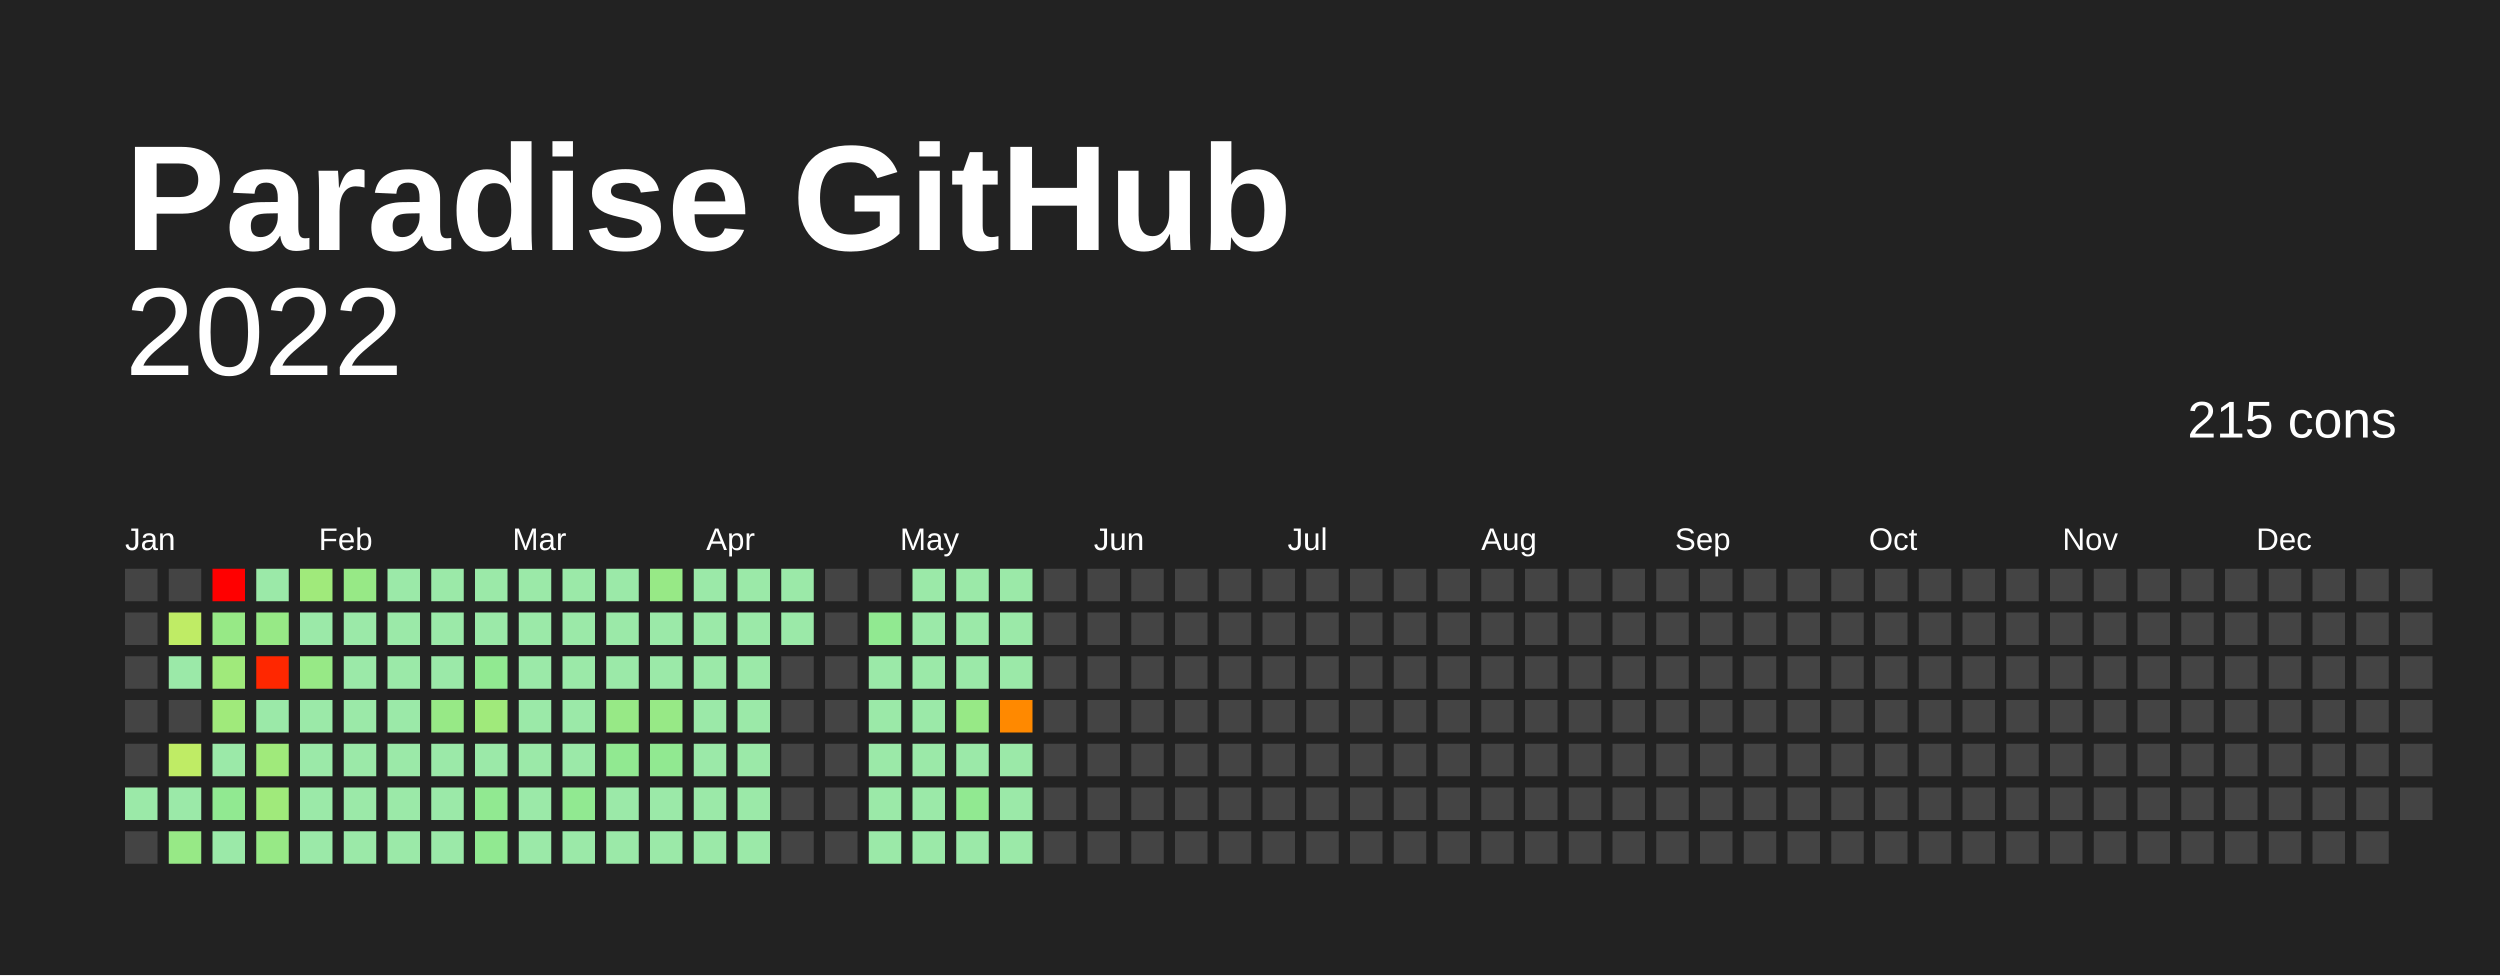
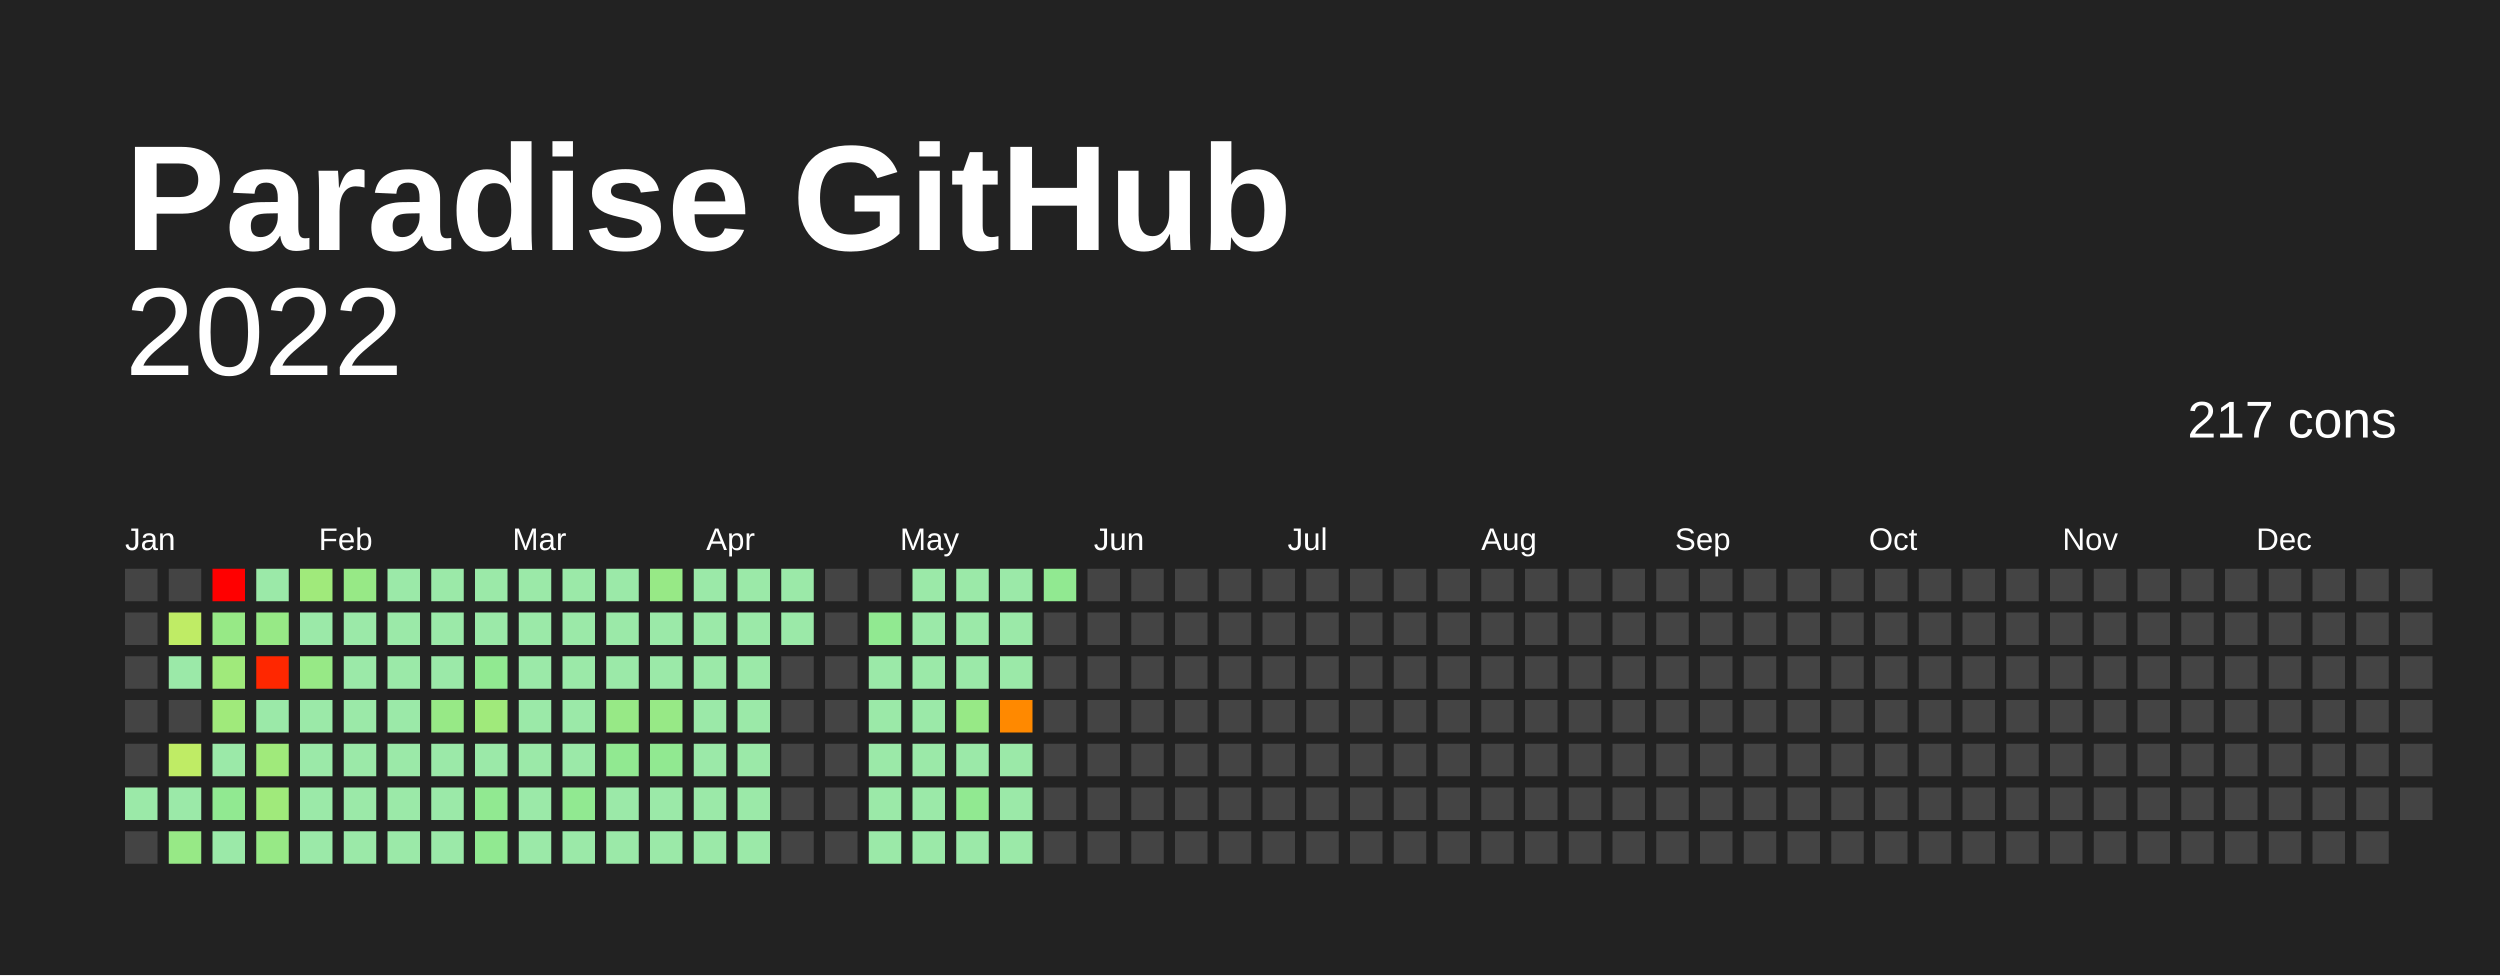
<svg xmlns="http://www.w3.org/2000/svg" baseProfile="full" height="78mm" version="1.1" viewBox="0,0,200,78" width="200mm">
  <defs />
  <rect fill="#222222" height="78" width="200" x="0" y="0" />
  <text fill="#FFFFFF" style="font-size:12px; font-family:Arial; font-weight:bold;" x="10" y="20">Paradise GitHub</text>
  <text alignment-baseline="hanging" fill="#FFFFFF" style="font-size:10.0px; font-family:Arial;" x="10" y="30">2022</text>
-   <text alignment-baseline="hanging" fill="#FFFFFF" style="font-size:4.125px; font-family:Arial;" x="175" y="35">215 cons</text>
+   <text alignment-baseline="hanging" fill="#FFFFFF" style="font-size:4.125px; font-family:Arial;" x="175" y="35">217 cons</text>
  <text fill="#FFFFFF" style="font-size:2.5px; font-family:Arial" x="10.0" y="44">Jan</text>
  <text fill="#FFFFFF" style="font-size:2.5px; font-family:Arial" x="25.5" y="44">Feb</text>
  <text fill="#FFFFFF" style="font-size:2.5px; font-family:Arial" x="41.0" y="44">Mar</text>
  <text fill="#FFFFFF" style="font-size:2.5px; font-family:Arial" x="56.5" y="44">Apr</text>
  <text fill="#FFFFFF" style="font-size:2.5px; font-family:Arial" x="72.0" y="44">May</text>
  <text fill="#FFFFFF" style="font-size:2.5px; font-family:Arial" x="87.5" y="44">Jun</text>
  <text fill="#FFFFFF" style="font-size:2.5px; font-family:Arial" x="103.0" y="44">Jul</text>
  <text fill="#FFFFFF" style="font-size:2.5px; font-family:Arial" x="118.5" y="44">Aug</text>
  <text fill="#FFFFFF" style="font-size:2.5px; font-family:Arial" x="134.0" y="44">Sep</text>
  <text fill="#FFFFFF" style="font-size:2.5px; font-family:Arial" x="149.5" y="44">Oct</text>
  <text fill="#FFFFFF" style="font-size:2.5px; font-family:Arial" x="165.0" y="44">Nov</text>
  <text fill="#FFFFFF" style="font-size:2.5px; font-family:Arial" x="180.5" y="44">Dec</text>
  <rect fill="#444444" height="2.6" width="2.6" x="10.0" y="45.5" />
  <rect fill="#444444" height="2.6" width="2.6" x="10.0" y="49.0" />
  <rect fill="#444444" height="2.6" width="2.6" x="10.0" y="52.5" />
  <rect fill="#444444" height="2.6" width="2.6" x="10.0" y="56.0" />
  <rect fill="#444444" height="2.6" width="2.6" x="10.0" y="59.5" />
  <rect fill="#9be9a8" height="2.6" width="2.6" x="10.0" y="63.0" />
  <rect fill="#444444" height="2.6" width="2.6" x="10.0" y="66.5" />
  <rect fill="#444444" height="2.6" width="2.6" x="13.5" y="45.5" />
  <rect fill="#bfec65" height="2.6" width="2.6" x="13.5" y="49.0" />
  <rect fill="#9be9a8" height="2.6" width="2.6" x="13.5" y="52.5" />
  <rect fill="#444444" height="2.6" width="2.6" x="13.5" y="56.0" />
  <rect fill="#bfec65" height="2.6" width="2.6" x="13.5" y="59.5" />
  <rect fill="#9be9a8" height="2.6" width="2.6" x="13.5" y="63.0" />
  <rect fill="#97e986" height="2.6" width="2.6" x="13.5" y="66.5" />
  <rect fill="red" height="2.6" width="2.6" x="17.0" y="45.5" />
  <rect fill="#97e986" height="2.6" width="2.6" x="17.0" y="49.0" />
  <rect fill="#a0ea7b" height="2.6" width="2.6" x="17.0" y="52.5" />
  <rect fill="#a0ea7b" height="2.6" width="2.6" x="17.0" y="56.0" />
  <rect fill="#9be9a8" height="2.6" width="2.6" x="17.0" y="59.5" />
  <rect fill="#91e991" height="2.6" width="2.6" x="17.0" y="63.0" />
  <rect fill="#9be9a8" height="2.6" width="2.6" x="17.0" y="66.5" />
  <rect fill="#9be9a8" height="2.6" width="2.6" x="20.5" y="45.5" />
  <rect fill="#97e986" height="2.6" width="2.6" x="20.5" y="49.0" />
  <rect fill="#ff2700" height="2.6" width="2.6" x="20.5" y="52.5" />
  <rect fill="#9be9a8" height="2.6" width="2.6" x="20.5" y="56.0" />
  <rect fill="#a0ea7b" height="2.6" width="2.6" x="20.5" y="59.5" />
  <rect fill="#a0ea7b" height="2.6" width="2.6" x="20.5" y="63.0" />
  <rect fill="#97e986" height="2.6" width="2.6" x="20.5" y="66.5" />
  <rect fill="#a0ea7b" height="2.6" width="2.6" x="24.0" y="45.5" />
  <rect fill="#9be9a8" height="2.6" width="2.6" x="24.0" y="49.0" />
  <rect fill="#97e986" height="2.6" width="2.6" x="24.0" y="52.5" />
  <rect fill="#9be9a8" height="2.6" width="2.6" x="24.0" y="56.0" />
  <rect fill="#9be9a8" height="2.6" width="2.6" x="24.0" y="59.5" />
  <rect fill="#9be9a8" height="2.6" width="2.6" x="24.0" y="63.0" />
  <rect fill="#9be9a8" height="2.6" width="2.6" x="24.0" y="66.5" />
  <rect fill="#97e986" height="2.6" width="2.6" x="27.5" y="45.5" />
  <rect fill="#9be9a8" height="2.6" width="2.6" x="27.5" y="49.0" />
  <rect fill="#9be9a8" height="2.6" width="2.6" x="27.5" y="52.5" />
  <rect fill="#9be9a8" height="2.6" width="2.6" x="27.5" y="56.0" />
  <rect fill="#9be9a8" height="2.6" width="2.6" x="27.5" y="59.5" />
  <rect fill="#9be9a8" height="2.6" width="2.6" x="27.5" y="63.0" />
  <rect fill="#9be9a8" height="2.6" width="2.6" x="27.5" y="66.5" />
  <rect fill="#9be9a8" height="2.6" width="2.6" x="31.0" y="45.5" />
  <rect fill="#9be9a8" height="2.6" width="2.6" x="31.0" y="49.0" />
  <rect fill="#9be9a8" height="2.6" width="2.6" x="31.0" y="52.5" />
  <rect fill="#9be9a8" height="2.6" width="2.6" x="31.0" y="56.0" />
  <rect fill="#9be9a8" height="2.6" width="2.6" x="31.0" y="59.5" />
  <rect fill="#9be9a8" height="2.6" width="2.6" x="31.0" y="63.0" />
  <rect fill="#9be9a8" height="2.6" width="2.6" x="31.0" y="66.5" />
  <rect fill="#9be9a8" height="2.6" width="2.6" x="34.5" y="45.5" />
  <rect fill="#9be9a8" height="2.6" width="2.6" x="34.5" y="49.0" />
  <rect fill="#9be9a8" height="2.6" width="2.6" x="34.5" y="52.5" />
  <rect fill="#97e986" height="2.6" width="2.6" x="34.5" y="56.0" />
  <rect fill="#9be9a8" height="2.6" width="2.6" x="34.5" y="59.5" />
  <rect fill="#9be9a8" height="2.6" width="2.6" x="34.5" y="63.0" />
  <rect fill="#9be9a8" height="2.6" width="2.6" x="34.5" y="66.5" />
  <rect fill="#9be9a8" height="2.6" width="2.6" x="38.0" y="45.5" />
  <rect fill="#9be9a8" height="2.6" width="2.6" x="38.0" y="49.0" />
  <rect fill="#91e991" height="2.6" width="2.6" x="38.0" y="52.5" />
  <rect fill="#a0ea7b" height="2.6" width="2.6" x="38.0" y="56.0" />
  <rect fill="#9be9a8" height="2.6" width="2.6" x="38.0" y="59.5" />
  <rect fill="#91e991" height="2.6" width="2.6" x="38.0" y="63.0" />
  <rect fill="#91e991" height="2.6" width="2.6" x="38.0" y="66.5" />
  <rect fill="#9be9a8" height="2.6" width="2.6" x="41.5" y="45.5" />
  <rect fill="#9be9a8" height="2.6" width="2.6" x="41.5" y="49.0" />
  <rect fill="#9be9a8" height="2.6" width="2.6" x="41.5" y="52.5" />
  <rect fill="#9be9a8" height="2.6" width="2.6" x="41.5" y="56.0" />
  <rect fill="#9be9a8" height="2.6" width="2.6" x="41.5" y="59.5" />
  <rect fill="#9be9a8" height="2.6" width="2.6" x="41.5" y="63.0" />
  <rect fill="#9be9a8" height="2.6" width="2.6" x="41.5" y="66.5" />
  <rect fill="#9be9a8" height="2.6" width="2.6" x="45.0" y="45.5" />
  <rect fill="#9be9a8" height="2.6" width="2.6" x="45.0" y="49.0" />
  <rect fill="#9be9a8" height="2.6" width="2.6" x="45.0" y="52.5" />
  <rect fill="#9be9a8" height="2.6" width="2.6" x="45.0" y="56.0" />
  <rect fill="#9be9a8" height="2.6" width="2.6" x="45.0" y="59.5" />
  <rect fill="#91e991" height="2.6" width="2.6" x="45.0" y="63.0" />
  <rect fill="#9be9a8" height="2.6" width="2.6" x="45.0" y="66.5" />
  <rect fill="#9be9a8" height="2.6" width="2.6" x="48.5" y="45.5" />
  <rect fill="#9be9a8" height="2.6" width="2.6" x="48.5" y="49.0" />
  <rect fill="#9be9a8" height="2.6" width="2.6" x="48.5" y="52.5" />
  <rect fill="#97e986" height="2.6" width="2.6" x="48.5" y="56.0" />
  <rect fill="#91e991" height="2.6" width="2.6" x="48.5" y="59.5" />
  <rect fill="#9be9a8" height="2.6" width="2.6" x="48.5" y="63.0" />
  <rect fill="#9be9a8" height="2.6" width="2.6" x="48.5" y="66.5" />
  <rect fill="#97e986" height="2.6" width="2.6" x="52.0" y="45.5" />
  <rect fill="#9be9a8" height="2.6" width="2.6" x="52.0" y="49.0" />
  <rect fill="#9be9a8" height="2.6" width="2.6" x="52.0" y="52.5" />
  <rect fill="#97e986" height="2.6" width="2.6" x="52.0" y="56.0" />
  <rect fill="#91e991" height="2.6" width="2.6" x="52.0" y="59.5" />
  <rect fill="#9be9a8" height="2.6" width="2.6" x="52.0" y="63.0" />
  <rect fill="#9be9a8" height="2.6" width="2.6" x="52.0" y="66.5" />
  <rect fill="#9be9a8" height="2.6" width="2.6" x="55.5" y="45.5" />
  <rect fill="#9be9a8" height="2.6" width="2.6" x="55.5" y="49.0" />
  <rect fill="#9be9a8" height="2.6" width="2.6" x="55.5" y="52.5" />
  <rect fill="#9be9a8" height="2.6" width="2.6" x="55.5" y="56.0" />
  <rect fill="#9be9a8" height="2.6" width="2.6" x="55.5" y="59.5" />
  <rect fill="#9be9a8" height="2.6" width="2.6" x="55.5" y="63.0" />
  <rect fill="#9be9a8" height="2.6" width="2.6" x="55.5" y="66.5" />
  <rect fill="#9be9a8" height="2.6" width="2.6" x="59.0" y="45.5" />
  <rect fill="#9be9a8" height="2.6" width="2.6" x="59.0" y="49.0" />
  <rect fill="#9be9a8" height="2.6" width="2.6" x="59.0" y="52.5" />
  <rect fill="#9be9a8" height="2.6" width="2.6" x="59.0" y="56.0" />
  <rect fill="#9be9a8" height="2.6" width="2.6" x="59.0" y="59.5" />
  <rect fill="#9be9a8" height="2.6" width="2.6" x="59.0" y="63.0" />
  <rect fill="#9be9a8" height="2.6" width="2.6" x="59.0" y="66.5" />
  <rect fill="#9be9a8" height="2.6" width="2.6" x="62.5" y="45.5" />
  <rect fill="#9be9a8" height="2.6" width="2.6" x="62.5" y="49.0" />
  <rect fill="#444444" height="2.6" width="2.6" x="62.5" y="52.5" />
  <rect fill="#444444" height="2.6" width="2.6" x="62.5" y="56.0" />
  <rect fill="#444444" height="2.6" width="2.6" x="62.5" y="59.5" />
  <rect fill="#444444" height="2.6" width="2.6" x="62.5" y="63.0" />
  <rect fill="#444444" height="2.6" width="2.6" x="62.5" y="66.5" />
  <rect fill="#444444" height="2.6" width="2.6" x="66.0" y="45.5" />
  <rect fill="#444444" height="2.6" width="2.6" x="66.0" y="49.0" />
  <rect fill="#444444" height="2.6" width="2.6" x="66.0" y="52.5" />
  <rect fill="#444444" height="2.6" width="2.6" x="66.0" y="56.0" />
  <rect fill="#444444" height="2.6" width="2.6" x="66.0" y="59.5" />
  <rect fill="#444444" height="2.6" width="2.6" x="66.0" y="63.0" />
  <rect fill="#444444" height="2.6" width="2.6" x="66.0" y="66.5" />
  <rect fill="#444444" height="2.6" width="2.6" x="69.5" y="45.5" />
  <rect fill="#91e991" height="2.6" width="2.6" x="69.5" y="49.0" />
  <rect fill="#9be9a8" height="2.6" width="2.6" x="69.5" y="52.5" />
  <rect fill="#9be9a8" height="2.6" width="2.6" x="69.5" y="56.0" />
  <rect fill="#9be9a8" height="2.6" width="2.6" x="69.5" y="59.5" />
  <rect fill="#9be9a8" height="2.6" width="2.6" x="69.5" y="63.0" />
  <rect fill="#9be9a8" height="2.6" width="2.6" x="69.5" y="66.5" />
  <rect fill="#9be9a8" height="2.6" width="2.6" x="73.0" y="45.5" />
  <rect fill="#9be9a8" height="2.6" width="2.6" x="73.0" y="49.0" />
  <rect fill="#9be9a8" height="2.6" width="2.6" x="73.0" y="52.5" />
  <rect fill="#9be9a8" height="2.6" width="2.6" x="73.0" y="56.0" />
  <rect fill="#9be9a8" height="2.6" width="2.6" x="73.0" y="59.5" />
  <rect fill="#9be9a8" height="2.6" width="2.6" x="73.0" y="63.0" />
  <rect fill="#9be9a8" height="2.6" width="2.6" x="73.0" y="66.5" />
  <rect fill="#9be9a8" height="2.6" width="2.6" x="76.5" y="45.5" />
  <rect fill="#9be9a8" height="2.6" width="2.6" x="76.5" y="49.0" />
  <rect fill="#9be9a8" height="2.6" width="2.6" x="76.5" y="52.5" />
  <rect fill="#97e986" height="2.6" width="2.6" x="76.5" y="56.0" />
  <rect fill="#9be9a8" height="2.6" width="2.6" x="76.5" y="59.5" />
  <rect fill="#91e991" height="2.6" width="2.6" x="76.5" y="63.0" />
  <rect fill="#9be9a8" height="2.6" width="2.6" x="76.5" y="66.5" />
  <rect fill="#9be9a8" height="2.6" width="2.6" x="80.0" y="45.5" />
  <rect fill="#9be9a8" height="2.6" width="2.6" x="80.0" y="49.0" />
  <rect fill="#9be9a8" height="2.6" width="2.6" x="80.0" y="52.5" />
  <rect fill="#ff8900" height="2.6" width="2.6" x="80.0" y="56.0" />
  <rect fill="#9be9a8" height="2.6" width="2.6" x="80.0" y="59.5" />
  <rect fill="#9be9a8" height="2.6" width="2.6" x="80.0" y="63.0" />
  <rect fill="#9be9a8" height="2.6" width="2.6" x="80.0" y="66.5" />
-   <rect fill="#444444" height="2.6" width="2.6" x="83.5" y="45.5" />
+   <rect fill="#91e991" height="2.6" width="2.6" x="83.5" y="45.5" />
  <rect fill="#444444" height="2.6" width="2.6" x="83.5" y="49.0" />
  <rect fill="#444444" height="2.6" width="2.6" x="83.5" y="52.5" />
  <rect fill="#444444" height="2.6" width="2.6" x="83.5" y="56.0" />
  <rect fill="#444444" height="2.6" width="2.6" x="83.5" y="59.5" />
  <rect fill="#444444" height="2.6" width="2.6" x="83.5" y="63.0" />
  <rect fill="#444444" height="2.6" width="2.6" x="83.5" y="66.5" />
  <rect fill="#444444" height="2.6" width="2.6" x="87.0" y="45.5" />
  <rect fill="#444444" height="2.6" width="2.6" x="87.0" y="49.0" />
  <rect fill="#444444" height="2.6" width="2.6" x="87.0" y="52.5" />
  <rect fill="#444444" height="2.6" width="2.6" x="87.0" y="56.0" />
  <rect fill="#444444" height="2.6" width="2.6" x="87.0" y="59.5" />
  <rect fill="#444444" height="2.6" width="2.6" x="87.0" y="63.0" />
  <rect fill="#444444" height="2.6" width="2.6" x="87.0" y="66.5" />
  <rect fill="#444444" height="2.6" width="2.6" x="90.5" y="45.5" />
  <rect fill="#444444" height="2.6" width="2.6" x="90.5" y="49.0" />
  <rect fill="#444444" height="2.6" width="2.6" x="90.5" y="52.5" />
  <rect fill="#444444" height="2.6" width="2.6" x="90.5" y="56.0" />
  <rect fill="#444444" height="2.6" width="2.6" x="90.5" y="59.5" />
  <rect fill="#444444" height="2.6" width="2.6" x="90.5" y="63.0" />
  <rect fill="#444444" height="2.6" width="2.6" x="90.5" y="66.5" />
  <rect fill="#444444" height="2.6" width="2.6" x="94.0" y="45.5" />
  <rect fill="#444444" height="2.6" width="2.6" x="94.0" y="49.0" />
  <rect fill="#444444" height="2.6" width="2.6" x="94.0" y="52.5" />
  <rect fill="#444444" height="2.6" width="2.6" x="94.0" y="56.0" />
  <rect fill="#444444" height="2.6" width="2.6" x="94.0" y="59.5" />
  <rect fill="#444444" height="2.6" width="2.6" x="94.0" y="63.0" />
  <rect fill="#444444" height="2.6" width="2.6" x="94.0" y="66.5" />
  <rect fill="#444444" height="2.6" width="2.6" x="97.5" y="45.5" />
  <rect fill="#444444" height="2.6" width="2.6" x="97.5" y="49.0" />
  <rect fill="#444444" height="2.6" width="2.6" x="97.5" y="52.5" />
  <rect fill="#444444" height="2.6" width="2.6" x="97.5" y="56.0" />
  <rect fill="#444444" height="2.6" width="2.6" x="97.5" y="59.5" />
  <rect fill="#444444" height="2.6" width="2.6" x="97.5" y="63.0" />
  <rect fill="#444444" height="2.6" width="2.6" x="97.5" y="66.5" />
  <rect fill="#444444" height="2.6" width="2.6" x="101.0" y="45.5" />
  <rect fill="#444444" height="2.6" width="2.6" x="101.0" y="49.0" />
  <rect fill="#444444" height="2.6" width="2.6" x="101.0" y="52.5" />
  <rect fill="#444444" height="2.6" width="2.6" x="101.0" y="56.0" />
  <rect fill="#444444" height="2.6" width="2.6" x="101.0" y="59.5" />
  <rect fill="#444444" height="2.6" width="2.6" x="101.0" y="63.0" />
  <rect fill="#444444" height="2.6" width="2.6" x="101.0" y="66.5" />
  <rect fill="#444444" height="2.6" width="2.6" x="104.5" y="45.5" />
  <rect fill="#444444" height="2.6" width="2.6" x="104.5" y="49.0" />
  <rect fill="#444444" height="2.6" width="2.6" x="104.5" y="52.5" />
  <rect fill="#444444" height="2.6" width="2.6" x="104.5" y="56.0" />
  <rect fill="#444444" height="2.6" width="2.6" x="104.5" y="59.5" />
  <rect fill="#444444" height="2.6" width="2.6" x="104.5" y="63.0" />
  <rect fill="#444444" height="2.6" width="2.6" x="104.5" y="66.5" />
  <rect fill="#444444" height="2.6" width="2.6" x="108.0" y="45.5" />
  <rect fill="#444444" height="2.6" width="2.6" x="108.0" y="49.0" />
  <rect fill="#444444" height="2.6" width="2.6" x="108.0" y="52.5" />
  <rect fill="#444444" height="2.6" width="2.6" x="108.0" y="56.0" />
  <rect fill="#444444" height="2.6" width="2.6" x="108.0" y="59.5" />
  <rect fill="#444444" height="2.6" width="2.6" x="108.0" y="63.0" />
  <rect fill="#444444" height="2.6" width="2.6" x="108.0" y="66.5" />
  <rect fill="#444444" height="2.6" width="2.6" x="111.5" y="45.5" />
  <rect fill="#444444" height="2.6" width="2.6" x="111.5" y="49.0" />
  <rect fill="#444444" height="2.6" width="2.6" x="111.5" y="52.5" />
  <rect fill="#444444" height="2.6" width="2.6" x="111.5" y="56.0" />
  <rect fill="#444444" height="2.6" width="2.6" x="111.5" y="59.5" />
  <rect fill="#444444" height="2.6" width="2.6" x="111.5" y="63.0" />
  <rect fill="#444444" height="2.6" width="2.6" x="111.5" y="66.5" />
  <rect fill="#444444" height="2.6" width="2.6" x="115.0" y="45.5" />
  <rect fill="#444444" height="2.6" width="2.6" x="115.0" y="49.0" />
  <rect fill="#444444" height="2.6" width="2.6" x="115.0" y="52.5" />
  <rect fill="#444444" height="2.6" width="2.6" x="115.0" y="56.0" />
  <rect fill="#444444" height="2.6" width="2.6" x="115.0" y="59.5" />
  <rect fill="#444444" height="2.6" width="2.6" x="115.0" y="63.0" />
  <rect fill="#444444" height="2.6" width="2.6" x="115.0" y="66.5" />
  <rect fill="#444444" height="2.6" width="2.6" x="118.5" y="45.5" />
  <rect fill="#444444" height="2.6" width="2.6" x="118.5" y="49.0" />
  <rect fill="#444444" height="2.6" width="2.6" x="118.5" y="52.5" />
  <rect fill="#444444" height="2.6" width="2.6" x="118.5" y="56.0" />
  <rect fill="#444444" height="2.6" width="2.6" x="118.5" y="59.5" />
  <rect fill="#444444" height="2.6" width="2.6" x="118.5" y="63.0" />
  <rect fill="#444444" height="2.6" width="2.6" x="118.5" y="66.5" />
  <rect fill="#444444" height="2.6" width="2.6" x="122.0" y="45.5" />
  <rect fill="#444444" height="2.6" width="2.6" x="122.0" y="49.0" />
  <rect fill="#444444" height="2.6" width="2.6" x="122.0" y="52.5" />
  <rect fill="#444444" height="2.6" width="2.6" x="122.0" y="56.0" />
  <rect fill="#444444" height="2.6" width="2.6" x="122.0" y="59.5" />
  <rect fill="#444444" height="2.6" width="2.6" x="122.0" y="63.0" />
  <rect fill="#444444" height="2.6" width="2.6" x="122.0" y="66.5" />
  <rect fill="#444444" height="2.6" width="2.6" x="125.5" y="45.5" />
  <rect fill="#444444" height="2.6" width="2.6" x="125.5" y="49.0" />
  <rect fill="#444444" height="2.6" width="2.6" x="125.5" y="52.5" />
  <rect fill="#444444" height="2.6" width="2.6" x="125.5" y="56.0" />
  <rect fill="#444444" height="2.6" width="2.6" x="125.5" y="59.5" />
  <rect fill="#444444" height="2.6" width="2.6" x="125.5" y="63.0" />
  <rect fill="#444444" height="2.6" width="2.6" x="125.5" y="66.5" />
  <rect fill="#444444" height="2.6" width="2.6" x="129.0" y="45.5" />
  <rect fill="#444444" height="2.6" width="2.6" x="129.0" y="49.0" />
  <rect fill="#444444" height="2.6" width="2.6" x="129.0" y="52.5" />
  <rect fill="#444444" height="2.6" width="2.6" x="129.0" y="56.0" />
  <rect fill="#444444" height="2.6" width="2.6" x="129.0" y="59.5" />
  <rect fill="#444444" height="2.6" width="2.6" x="129.0" y="63.0" />
  <rect fill="#444444" height="2.6" width="2.6" x="129.0" y="66.5" />
  <rect fill="#444444" height="2.6" width="2.6" x="132.5" y="45.5" />
  <rect fill="#444444" height="2.6" width="2.6" x="132.5" y="49.0" />
  <rect fill="#444444" height="2.6" width="2.6" x="132.5" y="52.5" />
  <rect fill="#444444" height="2.6" width="2.6" x="132.5" y="56.0" />
  <rect fill="#444444" height="2.6" width="2.6" x="132.5" y="59.5" />
  <rect fill="#444444" height="2.6" width="2.6" x="132.5" y="63.0" />
  <rect fill="#444444" height="2.6" width="2.6" x="132.5" y="66.5" />
  <rect fill="#444444" height="2.6" width="2.6" x="136.0" y="45.5" />
  <rect fill="#444444" height="2.6" width="2.6" x="136.0" y="49.0" />
  <rect fill="#444444" height="2.6" width="2.6" x="136.0" y="52.5" />
  <rect fill="#444444" height="2.6" width="2.6" x="136.0" y="56.0" />
  <rect fill="#444444" height="2.6" width="2.6" x="136.0" y="59.5" />
  <rect fill="#444444" height="2.6" width="2.6" x="136.0" y="63.0" />
  <rect fill="#444444" height="2.6" width="2.6" x="136.0" y="66.5" />
  <rect fill="#444444" height="2.6" width="2.6" x="139.5" y="45.5" />
  <rect fill="#444444" height="2.6" width="2.6" x="139.5" y="49.0" />
  <rect fill="#444444" height="2.6" width="2.6" x="139.5" y="52.5" />
  <rect fill="#444444" height="2.6" width="2.6" x="139.5" y="56.0" />
  <rect fill="#444444" height="2.6" width="2.6" x="139.5" y="59.5" />
  <rect fill="#444444" height="2.6" width="2.6" x="139.5" y="63.0" />
  <rect fill="#444444" height="2.6" width="2.6" x="139.5" y="66.5" />
  <rect fill="#444444" height="2.6" width="2.6" x="143.0" y="45.5" />
  <rect fill="#444444" height="2.6" width="2.6" x="143.0" y="49.0" />
  <rect fill="#444444" height="2.6" width="2.6" x="143.0" y="52.5" />
  <rect fill="#444444" height="2.6" width="2.6" x="143.0" y="56.0" />
  <rect fill="#444444" height="2.6" width="2.6" x="143.0" y="59.5" />
  <rect fill="#444444" height="2.6" width="2.6" x="143.0" y="63.0" />
  <rect fill="#444444" height="2.6" width="2.6" x="143.0" y="66.5" />
  <rect fill="#444444" height="2.6" width="2.6" x="146.5" y="45.5" />
  <rect fill="#444444" height="2.6" width="2.6" x="146.5" y="49.0" />
  <rect fill="#444444" height="2.6" width="2.6" x="146.5" y="52.5" />
  <rect fill="#444444" height="2.6" width="2.6" x="146.5" y="56.0" />
  <rect fill="#444444" height="2.6" width="2.6" x="146.5" y="59.5" />
  <rect fill="#444444" height="2.6" width="2.6" x="146.5" y="63.0" />
  <rect fill="#444444" height="2.6" width="2.6" x="146.5" y="66.5" />
  <rect fill="#444444" height="2.6" width="2.6" x="150.0" y="45.5" />
  <rect fill="#444444" height="2.6" width="2.6" x="150.0" y="49.0" />
  <rect fill="#444444" height="2.6" width="2.6" x="150.0" y="52.5" />
  <rect fill="#444444" height="2.6" width="2.6" x="150.0" y="56.0" />
  <rect fill="#444444" height="2.6" width="2.6" x="150.0" y="59.5" />
  <rect fill="#444444" height="2.6" width="2.6" x="150.0" y="63.0" />
  <rect fill="#444444" height="2.6" width="2.6" x="150.0" y="66.5" />
  <rect fill="#444444" height="2.6" width="2.6" x="153.5" y="45.5" />
  <rect fill="#444444" height="2.6" width="2.6" x="153.5" y="49.0" />
  <rect fill="#444444" height="2.6" width="2.6" x="153.5" y="52.5" />
  <rect fill="#444444" height="2.6" width="2.6" x="153.5" y="56.0" />
  <rect fill="#444444" height="2.6" width="2.6" x="153.5" y="59.5" />
  <rect fill="#444444" height="2.6" width="2.6" x="153.5" y="63.0" />
  <rect fill="#444444" height="2.6" width="2.6" x="153.5" y="66.5" />
  <rect fill="#444444" height="2.6" width="2.6" x="157.0" y="45.5" />
  <rect fill="#444444" height="2.6" width="2.6" x="157.0" y="49.0" />
  <rect fill="#444444" height="2.6" width="2.6" x="157.0" y="52.5" />
  <rect fill="#444444" height="2.6" width="2.6" x="157.0" y="56.0" />
  <rect fill="#444444" height="2.6" width="2.6" x="157.0" y="59.5" />
  <rect fill="#444444" height="2.6" width="2.6" x="157.0" y="63.0" />
  <rect fill="#444444" height="2.6" width="2.6" x="157.0" y="66.5" />
  <rect fill="#444444" height="2.6" width="2.6" x="160.5" y="45.5" />
  <rect fill="#444444" height="2.6" width="2.6" x="160.5" y="49.0" />
  <rect fill="#444444" height="2.6" width="2.6" x="160.5" y="52.5" />
  <rect fill="#444444" height="2.6" width="2.6" x="160.5" y="56.0" />
  <rect fill="#444444" height="2.6" width="2.6" x="160.5" y="59.5" />
  <rect fill="#444444" height="2.6" width="2.6" x="160.5" y="63.0" />
  <rect fill="#444444" height="2.6" width="2.6" x="160.5" y="66.5" />
  <rect fill="#444444" height="2.6" width="2.6" x="164.0" y="45.5" />
  <rect fill="#444444" height="2.6" width="2.6" x="164.0" y="49.0" />
  <rect fill="#444444" height="2.6" width="2.6" x="164.0" y="52.5" />
  <rect fill="#444444" height="2.6" width="2.6" x="164.0" y="56.0" />
  <rect fill="#444444" height="2.6" width="2.6" x="164.0" y="59.5" />
  <rect fill="#444444" height="2.6" width="2.6" x="164.0" y="63.0" />
  <rect fill="#444444" height="2.6" width="2.6" x="164.0" y="66.5" />
  <rect fill="#444444" height="2.6" width="2.6" x="167.5" y="45.5" />
  <rect fill="#444444" height="2.6" width="2.6" x="167.5" y="49.0" />
  <rect fill="#444444" height="2.6" width="2.6" x="167.5" y="52.5" />
  <rect fill="#444444" height="2.6" width="2.6" x="167.5" y="56.0" />
  <rect fill="#444444" height="2.6" width="2.6" x="167.5" y="59.5" />
  <rect fill="#444444" height="2.6" width="2.6" x="167.5" y="63.0" />
  <rect fill="#444444" height="2.6" width="2.6" x="167.5" y="66.5" />
  <rect fill="#444444" height="2.6" width="2.6" x="171.0" y="45.5" />
  <rect fill="#444444" height="2.6" width="2.6" x="171.0" y="49.0" />
  <rect fill="#444444" height="2.6" width="2.6" x="171.0" y="52.5" />
  <rect fill="#444444" height="2.6" width="2.6" x="171.0" y="56.0" />
  <rect fill="#444444" height="2.6" width="2.6" x="171.0" y="59.5" />
  <rect fill="#444444" height="2.6" width="2.6" x="171.0" y="63.0" />
  <rect fill="#444444" height="2.6" width="2.6" x="171.0" y="66.5" />
  <rect fill="#444444" height="2.6" width="2.6" x="174.5" y="45.5" />
  <rect fill="#444444" height="2.6" width="2.6" x="174.5" y="49.0" />
  <rect fill="#444444" height="2.6" width="2.6" x="174.5" y="52.5" />
  <rect fill="#444444" height="2.6" width="2.6" x="174.5" y="56.0" />
  <rect fill="#444444" height="2.6" width="2.6" x="174.5" y="59.5" />
  <rect fill="#444444" height="2.6" width="2.6" x="174.5" y="63.0" />
  <rect fill="#444444" height="2.6" width="2.6" x="174.5" y="66.5" />
  <rect fill="#444444" height="2.6" width="2.6" x="178.0" y="45.5" />
  <rect fill="#444444" height="2.6" width="2.6" x="178.0" y="49.0" />
  <rect fill="#444444" height="2.6" width="2.6" x="178.0" y="52.5" />
  <rect fill="#444444" height="2.6" width="2.6" x="178.0" y="56.0" />
  <rect fill="#444444" height="2.6" width="2.6" x="178.0" y="59.5" />
  <rect fill="#444444" height="2.6" width="2.6" x="178.0" y="63.0" />
  <rect fill="#444444" height="2.6" width="2.6" x="178.0" y="66.5" />
  <rect fill="#444444" height="2.6" width="2.6" x="181.5" y="45.5" />
  <rect fill="#444444" height="2.6" width="2.6" x="181.5" y="49.0" />
  <rect fill="#444444" height="2.6" width="2.6" x="181.5" y="52.5" />
  <rect fill="#444444" height="2.6" width="2.6" x="181.5" y="56.0" />
  <rect fill="#444444" height="2.6" width="2.6" x="181.5" y="59.5" />
  <rect fill="#444444" height="2.6" width="2.6" x="181.5" y="63.0" />
  <rect fill="#444444" height="2.6" width="2.6" x="181.5" y="66.5" />
  <rect fill="#444444" height="2.6" width="2.6" x="185.0" y="45.5" />
  <rect fill="#444444" height="2.6" width="2.6" x="185.0" y="49.0" />
  <rect fill="#444444" height="2.6" width="2.6" x="185.0" y="52.5" />
  <rect fill="#444444" height="2.6" width="2.6" x="185.0" y="56.0" />
  <rect fill="#444444" height="2.6" width="2.6" x="185.0" y="59.5" />
  <rect fill="#444444" height="2.6" width="2.6" x="185.0" y="63.0" />
  <rect fill="#444444" height="2.6" width="2.6" x="185.0" y="66.5" />
  <rect fill="#444444" height="2.6" width="2.6" x="188.5" y="45.5" />
  <rect fill="#444444" height="2.6" width="2.6" x="188.5" y="49.0" />
  <rect fill="#444444" height="2.6" width="2.6" x="188.5" y="52.5" />
  <rect fill="#444444" height="2.6" width="2.6" x="188.5" y="56.0" />
  <rect fill="#444444" height="2.6" width="2.6" x="188.5" y="59.5" />
  <rect fill="#444444" height="2.6" width="2.6" x="188.5" y="63.0" />
  <rect fill="#444444" height="2.6" width="2.6" x="188.5" y="66.5" />
  <rect fill="#444444" height="2.6" width="2.6" x="192.0" y="45.5" />
  <rect fill="#444444" height="2.6" width="2.6" x="192.0" y="49.0" />
  <rect fill="#444444" height="2.6" width="2.6" x="192.0" y="52.5" />
  <rect fill="#444444" height="2.6" width="2.6" x="192.0" y="56.0" />
  <rect fill="#444444" height="2.6" width="2.6" x="192.0" y="59.5" />
  <rect fill="#444444" height="2.6" width="2.6" x="192.0" y="63.0" />
</svg>
